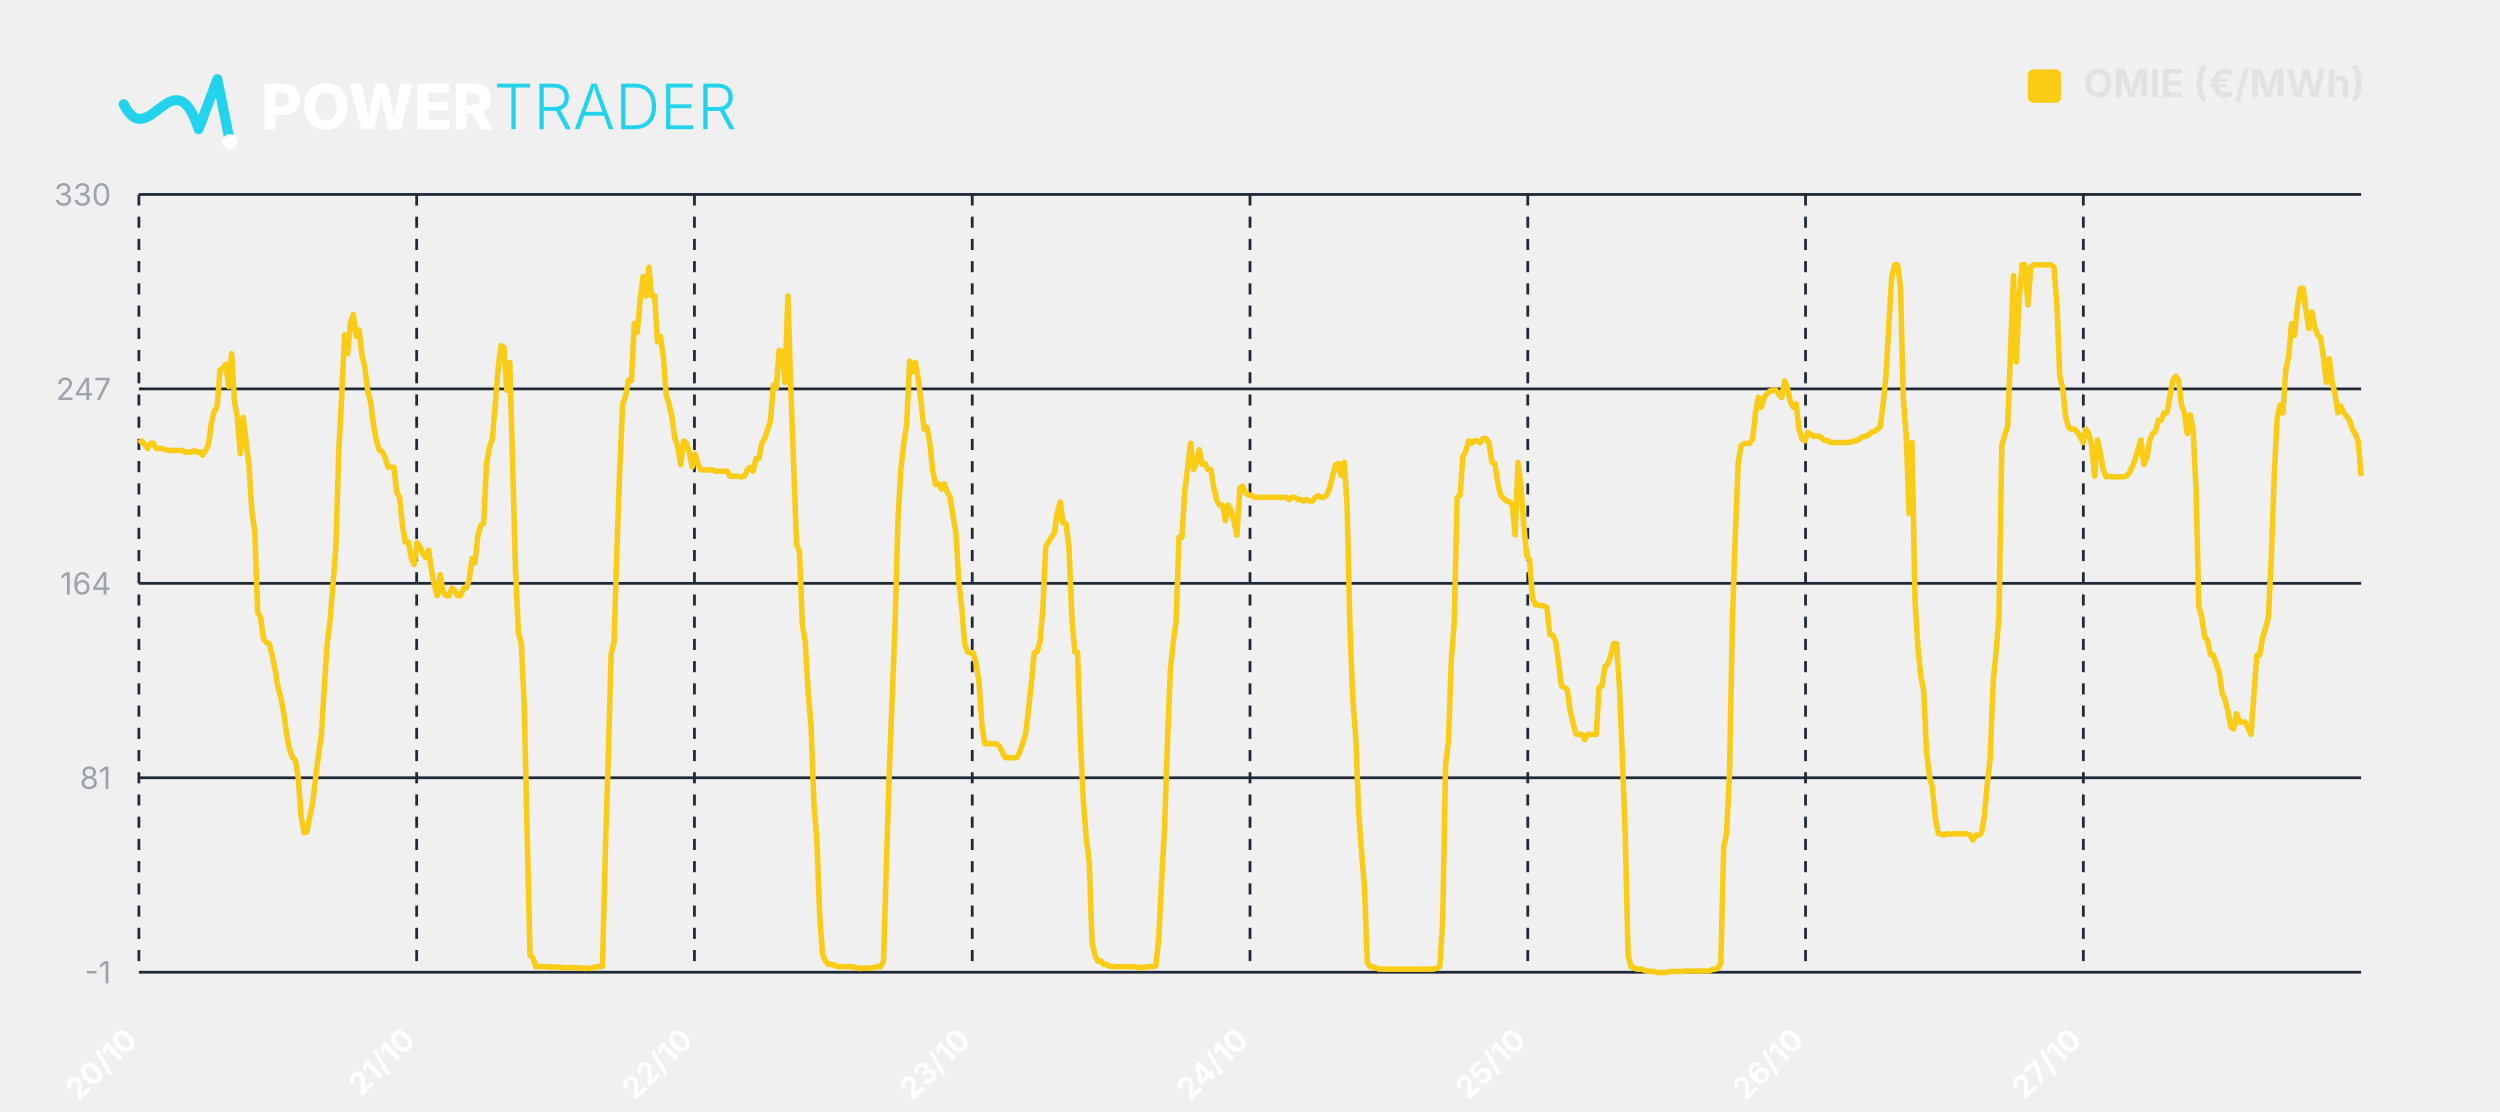
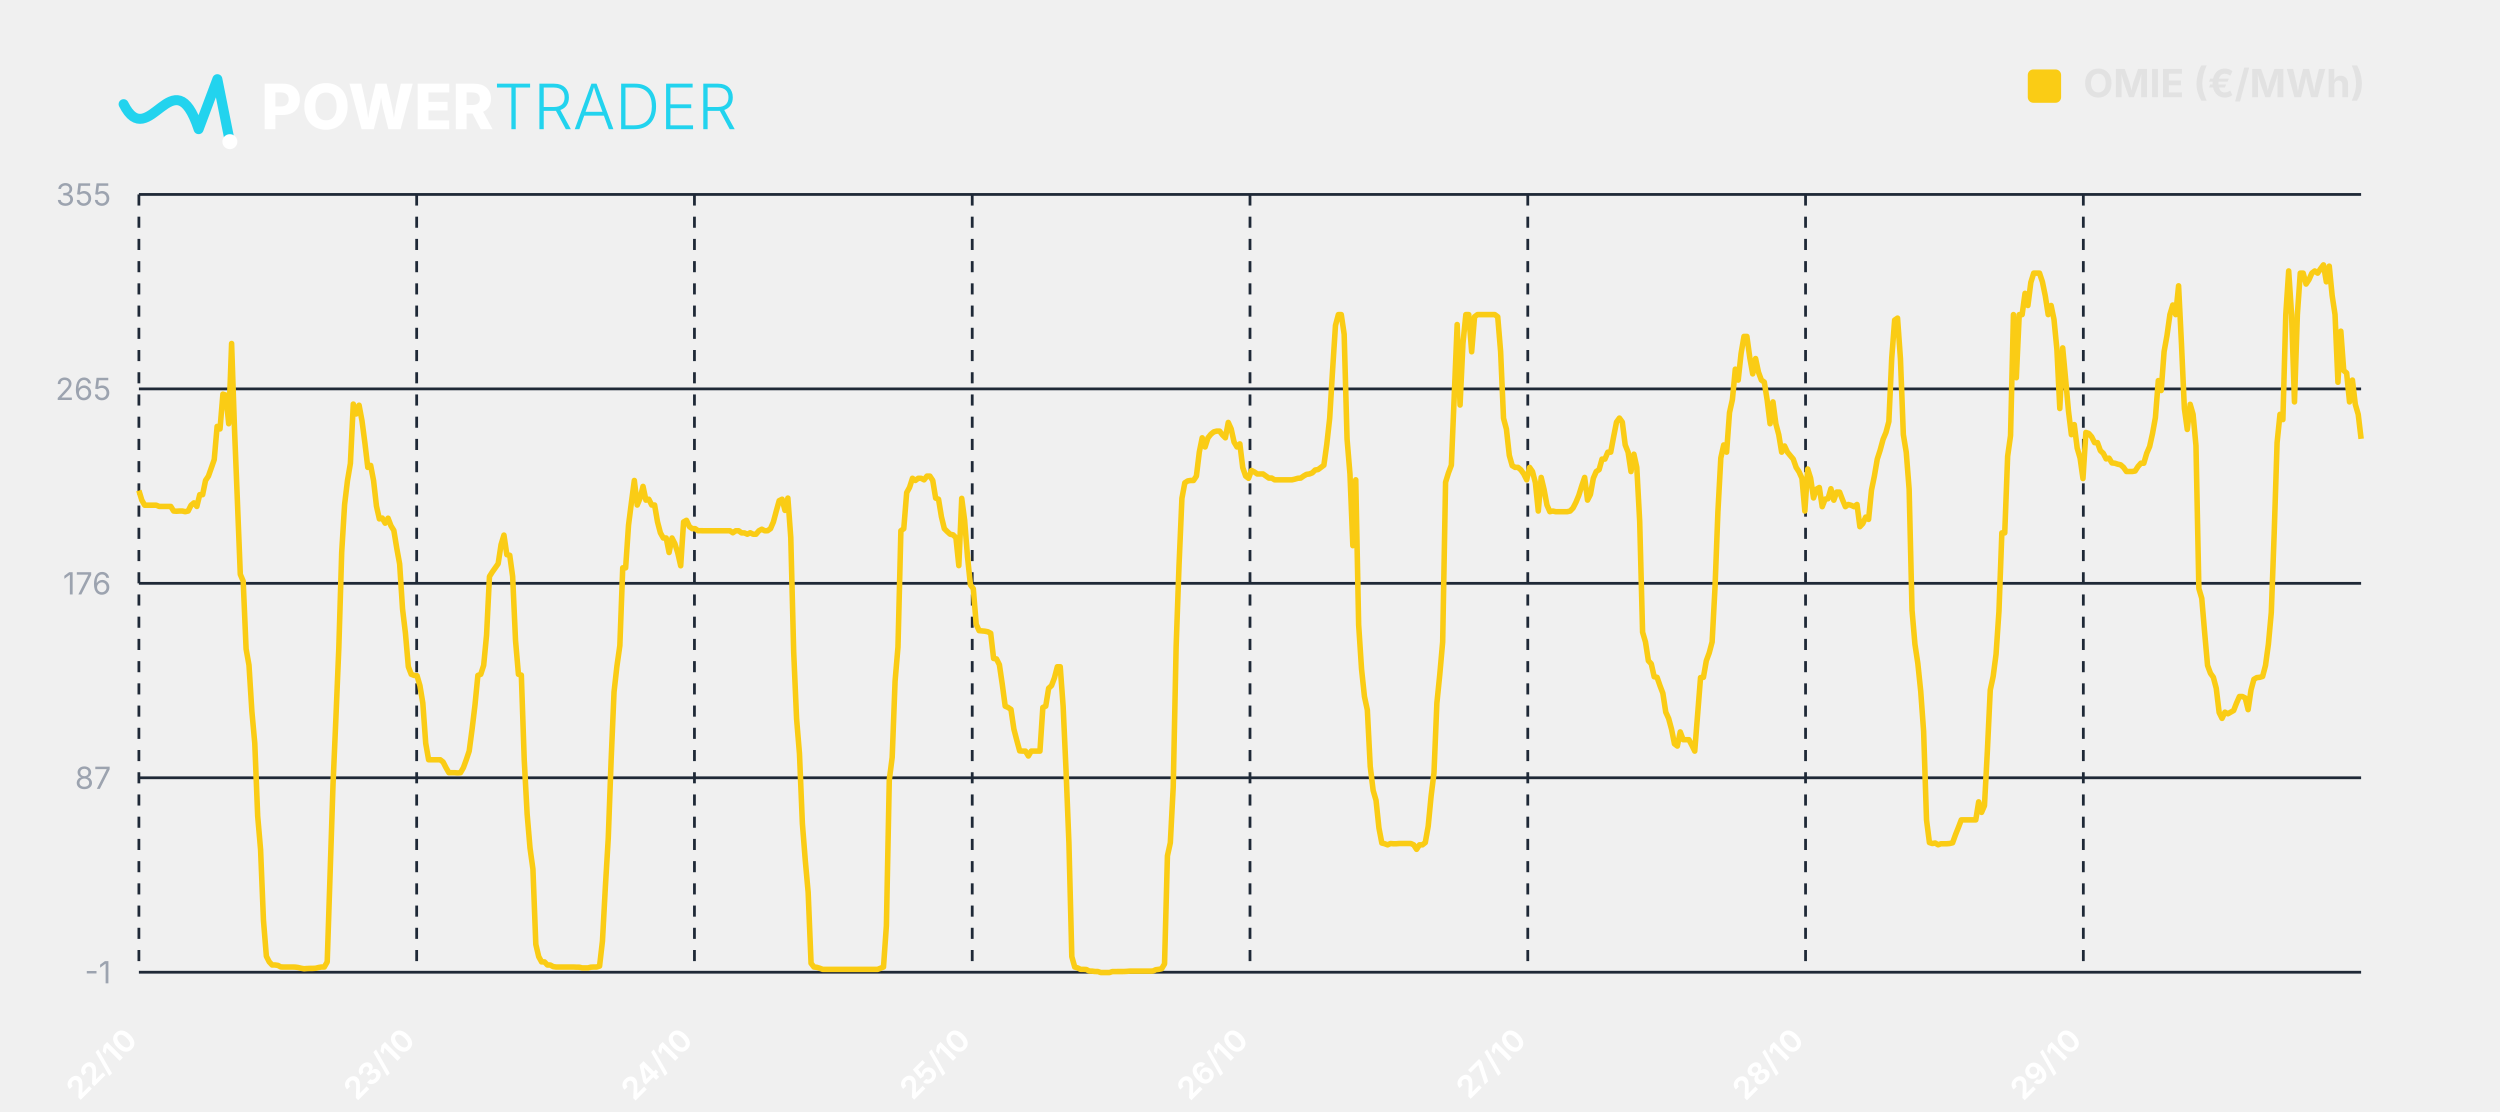
<svg xmlns="http://www.w3.org/2000/svg" viewBox="0 0 900 400" style="font-family: 'Inter', sans-serif; background: #0b0f19;">
  <g transform="translate(40, 15) scale(0.45)">
    <path d="M10 50 C30 90 50 10 70 70 L85 30 L95 80" stroke="#22d3ee" stroke-width="8" stroke-linecap="round" stroke-linejoin="round" fill="none" />
    <circle cx="95" cy="80" r="6" fill="#ffffff" />
    <text x="120" y="70" font-family="'Inter', sans-serif" font-weight="800" font-size="50" fill="#ffffff">POWER<tspan fill="#22d3ee" font-weight="300">TRADER</tspan>
    </text>
  </g>
  <rect x="730" y="25" width="12" height="12" fill="#facc15" rx="2" />
  <text x="750" y="35" font-size="14" font-weight="bold" fill="#e2e2e2">OMIE (€/MWh)</text>
  <line x1="50" y1="350.0" x2="850" y2="350.0" stroke="#1f2937" stroke-width="1" />
  <text x="40" y="354.0" text-anchor="end" font-size="11" fill="#9ca3af">-1</text>
  <line x1="50" y1="280.0" x2="850" y2="280.0" stroke="#1f2937" stroke-width="1" />
-   <text x="40" y="284.0" text-anchor="end" font-size="11" fill="#9ca3af">81</text>
+   <text x="40" y="284.0" text-anchor="end" font-size="11" fill="#9ca3af">87</text>
  <line x1="50" y1="210.0" x2="850" y2="210.0" stroke="#1f2937" stroke-width="1" />
-   <text x="40" y="214.0" text-anchor="end" font-size="11" fill="#9ca3af">164</text>
+   <text x="40" y="214.0" text-anchor="end" font-size="11" fill="#9ca3af">176</text>
  <line x1="50" y1="140.0" x2="850" y2="140.0" stroke="#1f2937" stroke-width="1" />
-   <text x="40" y="144.0" text-anchor="end" font-size="11" fill="#9ca3af">247</text>
+   <text x="40" y="144.0" text-anchor="end" font-size="11" fill="#9ca3af">265</text>
  <line x1="50" y1="70.0" x2="850" y2="70.0" stroke="#1f2937" stroke-width="1" />
-   <text x="40" y="74.0" text-anchor="end" font-size="11" fill="#9ca3af">330</text>
+   <text x="40" y="74.0" text-anchor="end" font-size="11" fill="#9ca3af">355</text>
  <line x1="50.0" y1="70" x2="50.0" y2="350" stroke="#1f2937" stroke-width="1" stroke-dasharray="4,4" />
-   <text x="50.0" y="375" text-anchor="end" transform="rotate(-45, 50.0, 375)" font-size="11" font-weight="bold" fill="#ffffff">20/10</text>
+   <text x="50.0" y="375" text-anchor="end" transform="rotate(-45, 50.0, 375)" font-size="11" font-weight="bold" fill="#ffffff">22/10</text>
  <line x1="150.0" y1="70" x2="150.0" y2="350" stroke="#1f2937" stroke-width="1" stroke-dasharray="4,4" />
-   <text x="150.0" y="375" text-anchor="end" transform="rotate(-45, 150.0, 375)" font-size="11" font-weight="bold" fill="#ffffff">21/10</text>
+   <text x="150.0" y="375" text-anchor="end" transform="rotate(-45, 150.0, 375)" font-size="11" font-weight="bold" fill="#ffffff">23/10</text>
  <line x1="250.0" y1="70" x2="250.0" y2="350" stroke="#1f2937" stroke-width="1" stroke-dasharray="4,4" />
-   <text x="250.0" y="375" text-anchor="end" transform="rotate(-45, 250.0, 375)" font-size="11" font-weight="bold" fill="#ffffff">22/10</text>
+   <text x="250.0" y="375" text-anchor="end" transform="rotate(-45, 250.0, 375)" font-size="11" font-weight="bold" fill="#ffffff">24/10</text>
  <line x1="350.0" y1="70" x2="350.0" y2="350" stroke="#1f2937" stroke-width="1" stroke-dasharray="4,4" />
-   <text x="350.0" y="375" text-anchor="end" transform="rotate(-45, 350.0, 375)" font-size="11" font-weight="bold" fill="#ffffff">23/10</text>
+   <text x="350.0" y="375" text-anchor="end" transform="rotate(-45, 350.0, 375)" font-size="11" font-weight="bold" fill="#ffffff">25/10</text>
  <line x1="450.0" y1="70" x2="450.0" y2="350" stroke="#1f2937" stroke-width="1" stroke-dasharray="4,4" />
-   <text x="450.0" y="375" text-anchor="end" transform="rotate(-45, 450.0, 375)" font-size="11" font-weight="bold" fill="#ffffff">24/10</text>
+   <text x="450.0" y="375" text-anchor="end" transform="rotate(-45, 450.0, 375)" font-size="11" font-weight="bold" fill="#ffffff">26/10</text>
  <line x1="550.0" y1="70" x2="550.0" y2="350" stroke="#1f2937" stroke-width="1" stroke-dasharray="4,4" />
-   <text x="550.0" y="375" text-anchor="end" transform="rotate(-45, 550.0, 375)" font-size="11" font-weight="bold" fill="#ffffff">25/10</text>
+   <text x="550.0" y="375" text-anchor="end" transform="rotate(-45, 550.0, 375)" font-size="11" font-weight="bold" fill="#ffffff">27/10</text>
  <line x1="650.0" y1="70" x2="650.0" y2="350" stroke="#1f2937" stroke-width="1" stroke-dasharray="4,4" />
-   <text x="650.0" y="375" text-anchor="end" transform="rotate(-45, 650.0, 375)" font-size="11" font-weight="bold" fill="#ffffff">26/10</text>
+   <text x="650.0" y="375" text-anchor="end" transform="rotate(-45, 650.0, 375)" font-size="11" font-weight="bold" fill="#ffffff">28/10</text>
  <line x1="750.0" y1="70" x2="750.0" y2="350" stroke="#1f2937" stroke-width="1" stroke-dasharray="4,4" />
-   <text x="750.0" y="375" text-anchor="end" transform="rotate(-45, 750.0, 375)" font-size="11" font-weight="bold" fill="#ffffff">27/10</text>
-   <polyline points="50.0,159.583 51.043,158.738 52.086,160.124 53.129,161.459 54.172,159.583 55.215,159.583 56.258,161.459 57.301,161.459 58.344,161.459 59.387,161.805 60.43,162.169 61.473,162.169 62.516,162.186 63.559,162.186 64.602,162.186 65.645,162.186 66.688,162.794 67.731,162.794 68.774,162.794 69.817,162.186 70.86,162.794 71.904,162.625 72.947,163.808 73.99,162.211 75.033,160.124 76.076,152.416 77.119,148.055 78.162,146.272 79.205,133.147 80.248,132.708 81.291,131.119 82.334,139.19 83.377,127.35 84.42,144.717 85.463,150.43 86.506,163.174 87.549,150.286 88.592,158.738 89.635,167.628 90.678,184.1 91.721,191.385 92.764,220.431 93.807,222.265 94.85,230.108 95.893,231.249 96.936,231.688 97.979,235.897 99.022,241.018 100.065,247.391 101.108,251.143 102.151,256.771 103.194,264.378 104.237,269.769 105.28,272.617 106.323,273.674 107.366,280.004 108.409,293.948 109.452,299.788 110.495,299.442 111.538,293.957 112.581,288.861 113.625,280.004 114.668,271.815 115.711,264.378 116.754,247.391 117.797,231.714 118.84,223.22 119.883,210.341 120.926,196.768 121.969,162.042 123.012,142.68 124.055,120.538 125.098,127.291 126.141,116.482 127.184,113.211 128.227,121.104 129.27,118.814 130.313,127.798 131.356,132.429 132.399,140.872 133.442,144.895 134.485,153.058 135.528,158.738 136.571,162.067 137.614,162.625 138.657,164.67 139.7,168.161 140.743,168.161 141.786,168.194 142.829,177.17 143.872,179.063 144.915,189.441 145.958,195.145 147.001,195.171 148.044,200.791 149.087,203.216 150.13,195.365 151.173,196.768 152.216,199.286 153.259,200.782 154.302,198.027 155.346,205.219 156.389,210.814 157.432,214.431 158.475,206.909 159.518,213.197 160.561,214.431 161.604,214.515 162.647,211.693 163.69,212.521 164.733,214.431 165.776,214.431 166.819,211.853 167.862,211.693 168.905,208.667 169.948,201.07 170.991,202.54 172.034,192.737 173.077,189.162 174.12,188.317 175.163,166.792 176.206,161.011 177.249,157.892 178.292,145.588 179.335,132.514 180.378,124.451 181.421,125.119 182.464,140.475 183.507,130.527 184.55,167.518 185.593,205.219 186.636,227.699 187.679,231.908 188.722,254.067 189.765,299.56 190.808,343.962 191.851,344.858 192.894,347.985 193.937,347.985 194.98,347.985 196.023,347.985 197.066,348.044 198.11,348.154 199.153,348.18 200.196,348.112 201.239,348.154 202.282,348.289 203.325,348.459 204.368,348.332 205.411,348.332 206.454,348.273 207.497,348.332 208.54,348.459 209.583,348.518 210.626,348.636 211.669,348.518 212.712,348.636 213.755,348.332 214.798,347.985 215.841,347.985 216.884,347.968 217.927,306.634 218.97,272.82 220.013,235.305 221.056,231.249 222.099,197.613 223.142,168.101 224.185,145.41 225.228,142.68 226.271,136.824 227.314,137.069 228.357,116.482 229.4,119.676 230.443,108.03 231.486,99.579 232.529,106.551 233.572,96.199 234.615,106.551 235.658,106.551 236.701,123.057 237.744,121.155 238.787,128.296 239.831,142.148 240.874,145.588 241.917,150.21 242.96,157.892 244.003,160.85 245.046,167.307 246.089,158.738 247.132,159.583 248.175,162.963 249.218,168.034 250.261,163.47 251.304,167.189 252.347,169.158 253.39,169.158 254.433,169.158 255.476,169.158 256.519,169.158 257.562,169.631 258.605,169.631 259.648,169.631 260.691,169.631 261.734,169.631 262.777,171.414 263.82,171.49 264.863,171.414 265.906,171.414 266.949,171.668 267.992,171.414 269.035,169.183 270.078,168.254 271.121,169.631 272.164,165.076 273.207,165.076 274.25,159.583 275.293,157.892 276.336,154.715 277.379,151.512 278.422,138.649 279.465,139.629 280.508,126.158 281.551,126.53 282.595,137.61 283.638,106.543 284.681,139.629 285.724,167.611 286.767,195.923 287.81,198.577 288.853,224.801 289.896,231.08 290.939,249.03 291.982,261.377 293.025,289.562 294.068,302.484 295.111,329.959 296.154,343.819 297.197,346.008 298.24,347.199 299.283,347.199 300.326,347.36 301.369,347.968 302.412,347.985 303.455,347.985 304.498,347.985 305.541,347.985 306.584,348.019 307.627,348.18 308.67,348.459 309.713,348.653 310.756,348.568 311.799,348.518 312.842,348.518 313.885,348.459 314.928,348.18 315.971,347.985 317.014,347.985 318.057,346.008 319.1,311.696 320.143,277.435 321.186,251.549 322.229,224.589 323.272,187.387 324.316,168.896 325.359,159.583 326.402,152.982 327.445,130.004 328.488,133.823 329.531,130.443 330.574,136.443 331.617,144.987 332.66,154.512 333.703,153.751 334.746,159.65 335.789,169.521 336.832,174.457 337.875,174.136 338.918,176.113 339.961,174.195 341.004,177.119 342.047,178.936 343.09,185.781 344.133,191.934 345.176,209.335 346.219,218.741 347.262,231.714 348.305,234.629 349.348,235.069 350.391,235.179 351.434,239.024 352.477,245.785 353.52,261.377 354.563,267.724 355.606,267.724 356.649,267.724 357.692,267.724 358.735,267.724 359.778,268.603 360.821,270.8 361.864,272.744 362.907,272.744 363.95,272.744 364.993,272.829 366.037,272.744 367.08,270.8 368.123,267.724 369.166,264.378 370.209,255.926 371.252,246.546 372.295,235.069 373.338,234.629 374.381,231.164 375.424,219.426 376.467,196.768 377.51,194.993 378.553,193.404 379.596,191.816 380.639,184.438 381.682,180.736 382.725,188.317 383.768,188.553 384.811,196.768 385.854,221.614 386.897,234.629 387.94,234.959 388.983,267.724 390.026,288.717 391.069,301.943 392.112,310.014 393.155,339.213 394.198,343.962 395.241,346.008 396.284,346.008 397.327,347.199 398.37,347.208 399.413,347.833 400.456,347.985 401.499,347.985 402.542,347.985 403.585,347.985 404.628,347.985 405.671,347.985 406.714,347.985 407.757,348.044 408.801,348.053 409.844,348.332 410.887,348.332 411.93,348.332 412.973,348.044 414.016,347.985 415.059,347.985 416.102,347.622 417.145,337.937 418.188,317.079 419.231,298.182 420.274,267.724 421.317,241.449 422.36,231.426 423.403,223.533 424.446,193.404 425.489,193.404 426.532,176.848 427.575,168.059 428.618,159.583 429.661,169.09 430.704,166.403 431.747,161.881 432.79,167.197 433.833,166.851 434.876,169.09 435.919,169.09 436.962,175.606 438.005,179.866 439.048,181.86 440.091,181.86 441.134,187.472 442.177,181.86 443.22,184.091 444.263,187.658 445.306,192.61 446.349,175.64 447.392,175.006 448.435,177.449 449.478,178.243 450.522,178.243 451.565,179.037 452.608,179.037 453.651,179.054 454.694,179.054 455.737,179.054 456.78,179.054 457.823,179.054 458.866,179.054 459.909,179.054 460.952,179.054 461.995,179.054 463.038,179.054 464.081,179.832 465.124,179.054 466.167,179.054 467.21,179.866 468.253,179.882 469.296,180.39 470.339,179.832 471.382,180.39 472.425,180.39 473.468,179.054 474.511,178.463 475.554,179.054 476.597,179.037 477.64,178.243 478.683,175.64 479.726,171.414 480.769,167.409 481.812,166.851 482.855,171.169 483.898,166.403 484.941,181.725 485.984,225.925 487.027,251.836 488.07,265.383 489.113,292.376 490.156,306.634 491.199,319.099 492.243,346.54 493.286,347.985 494.329,348.112 495.372,348.459 496.415,348.89 497.458,348.89 498.501,348.89 499.544,348.89 500.587,348.89 501.63,348.89 502.673,348.89 503.716,348.89 504.759,348.89 505.802,348.89 506.845,348.89 507.888,348.89 508.931,348.898 509.974,348.898 511.017,348.898 512.06,348.898 513.103,348.89 514.146,348.89 515.189,348.89 516.232,348.89 517.275,348.433 518.318,347.985 519.361,331.987 520.404,275.542 521.447,266.803 522.49,237.283 523.533,224.065 524.576,179.054 525.619,178.243 526.662,164.298 527.705,162.245 528.748,158.738 529.791,159.583 530.834,158.738 531.877,158.738 532.92,159.338 533.963,157.892 535.007,157.892 536.05,159.583 537.093,166.403 538.136,166.851 539.179,173.654 540.222,178.243 541.265,179.358 542.308,180.39 543.351,180.626 544.394,181.725 545.437,192.551 546.48,166.513 547.523,174.972 548.566,189.162 549.609,199.979 550.652,201.501 551.695,215.293 552.738,217.727 553.781,217.837 554.824,217.947 555.867,218.166 556.91,218.741 557.953,228.502 558.996,228.688 560.039,230.911 561.082,238.525 562.125,246.968 563.168,247.475 564.211,248.236 565.254,255.842 566.297,260.152 567.34,264.293 568.383,264.378 569.426,264.378 570.469,266.271 571.512,264.378 572.555,264.378 573.598,264.378 574.641,264.378 575.684,247.475 576.728,246.968 577.771,240.047 578.814,239.024 579.857,236.024 580.9,231.714 581.943,231.714 582.986,246.968 584.029,271.815 585.072,299.974 586.115,343.962 587.158,347.985 588.201,348.332 589.244,348.89 590.287,348.89 591.33,348.949 592.373,349.54 593.416,349.574 594.459,349.726 595.502,349.735 596.545,350.123 597.588,350.123 598.631,350.123 599.674,350.123 600.717,349.743 601.76,349.743 602.803,349.735 603.846,349.735 604.889,349.726 605.932,349.667 606.975,349.574 608.018,349.574 609.061,349.574 610.104,349.574 611.147,349.574 612.19,349.574 613.233,349.574 614.276,349.574 615.319,349.54 616.362,349.025 617.405,348.89 618.449,348.644 619.492,346.785 620.535,304.935 621.578,299.881 622.621,278.33 623.664,224.065 624.707,192.542 625.75,166.513 626.793,160.495 627.836,159.76 628.879,159.583 629.922,159.583 630.965,157.892 632.008,148.596 633.051,143.061 634.094,146.602 635.137,143.061 636.18,141.666 637.223,140.762 638.266,140.466 639.309,140.466 640.352,141.945 641.395,143.061 642.438,137.111 643.481,139.613 644.524,144.709 645.567,146.602 646.61,145.41 647.653,154.63 648.696,157.892 649.739,158.738 650.782,155.704 651.825,156.27 652.868,157.064 653.911,157.064 654.954,157.064 655.997,157.859 657.04,158.653 658.083,158.653 659.126,159.329 660.169,159.329 661.213,159.329 662.256,159.329 663.299,159.329 664.342,159.329 665.385,159.329 666.428,159.067 667.471,158.738 668.514,158.653 669.557,157.859 670.6,157.216 671.643,157.064 672.686,156.625 673.729,155.526 674.772,155.357 675.815,154.512 676.858,153.667 677.901,145.579 678.944,135.497 679.987,116.963 681.03,99.562 682.073,95.354 683.116,95.354 684.159,102.96 685.202,143.525 686.245,157.064 687.288,184.818 688.331,159.329 689.374,215.504 690.417,232.601 691.46,243.241 692.503,248.447 693.546,270.336 694.589,279.581 695.632,283.435 696.675,294.126 697.718,299.974 698.761,300.253 699.804,300.675 700.847,300.16 701.89,300.253 702.934,300.253 703.977,300.16 705.02,300.16 706.063,300.16 707.106,300.16 708.149,300.16 709.192,300.675 710.235,302.408 711.278,300.675 712.321,300.675 713.364,299.788 714.407,293.492 715.45,281.905 716.493,272.829 717.536,245.785 718.579,234.739 719.622,222.122 720.665,160.267 721.708,156.633 722.751,153.667 723.794,126.623 724.837,99.199 725.88,130.367 726.923,106.543 727.966,95.354 729.009,95.354 730.052,109.746 731.095,96.199 732.138,95.354 733.181,95.354 734.224,95.354 735.267,95.354 736.31,95.354 737.353,95.354 738.396,95.354 739.439,96.199 740.482,109.687 741.525,135.497 742.568,139.672 743.611,149.864 744.654,153.836 745.698,154.512 746.741,154.512 747.784,155.475 748.827,157.064 749.87,159.329 750.913,154.512 751.956,156.126 752.999,160.428 754.042,171.414 755.085,158.408 756.128,163.098 757.171,169.116 758.214,171.668 759.257,171.414 760.3,171.668 761.343,171.668 762.386,171.668 763.429,171.668 764.472,171.668 765.515,171.414 766.558,170.24 767.601,168.034 768.644,165.304 769.687,161.695 770.73,158.408 771.773,167.189 772.816,164.983 773.859,158.721 774.902,156.126 775.945,155.374 776.988,151.301 778.031,151.301 779.074,148.63 780.117,148.613 781.16,142.68 782.203,136.967 783.246,135.421 784.289,136.967 785.332,145.824 786.375,148.63 787.419,156.126 788.462,149.407 789.505,154.512 790.548,175.446 791.591,218.319 792.634,222.122 793.677,229.39 794.72,230.573 795.763,235.584 796.806,235.804 797.849,239.024 798.892,241.982 799.935,249.292 800.978,251.768 802.021,255.926 803.064,261.563 804.107,262.425 805.15,256.949 806.193,259.958 807.236,259.958 808.279,259.958 809.322,262.087 810.365,264.378 811.408,250.154 812.451,235.914 813.494,235.804 814.537,229.39 815.58,226.347 816.623,222.122 817.666,200.994 818.709,171.668 819.752,150.878 820.795,145.824 821.838,148.613 822.881,133.308 823.924,128.263 824.967,116.482 826.01,120.716 827.053,110.38 828.096,103.805 829.14,103.805 830.183,112.019 831.226,118.307 832.269,112.366 833.312,117.656 834.355,120.707 835.398,121.485 836.441,128.44 837.484,137.61 838.527,129.158 839.57,137.61 840.613,141.835 841.656,148.613 842.699,146.221 843.742,148.613 844.785,149.965 845.828,151.301 846.871,154.512 847.914,156.236 848.957,158.721 850.0,171.414" fill="none" stroke="#facc15" stroke-width="2" stroke-linejoin="round" />
+   <text x="750.0" y="375" text-anchor="end" transform="rotate(-45, 750.0, 375)" font-size="11" font-weight="bold" fill="#ffffff">29/10</text>
+   <polyline points="50.0,176.586 51.043,180.043 52.086,181.874 53.129,181.874 54.172,181.874 55.215,181.874 56.258,181.874 57.301,182.314 58.344,182.314 59.387,182.314 60.43,182.314 61.473,182.314 62.516,183.971 63.559,184.042 64.602,183.971 65.645,183.971 66.688,184.207 67.731,183.971 68.774,181.897 69.817,181.033 70.86,182.314 71.904,178.079 72.947,178.079 73.99,172.972 75.033,171.4 76.076,168.446 77.119,165.468 78.162,153.51 79.205,154.421 80.248,141.897 81.291,142.243 82.334,152.544 83.377,123.661 84.42,154.421 85.463,180.436 86.506,206.757 87.549,209.224 88.592,233.604 89.635,239.442 90.678,256.13 91.721,267.609 92.764,293.812 93.807,305.825 94.85,331.368 95.893,344.253 96.936,346.288 97.979,347.396 99.022,347.396 100.065,347.545 101.108,348.111 102.151,348.127 103.194,348.127 104.237,348.127 105.28,348.127 106.323,348.158 107.366,348.308 108.409,348.567 109.452,348.748 110.495,348.669 111.538,348.622 112.581,348.622 113.625,348.567 114.668,348.308 115.711,348.127 116.754,348.127 117.797,346.288 118.84,314.389 119.883,282.537 120.926,258.471 121.969,233.407 123.012,198.821 124.055,181.63 125.098,172.972 126.141,166.835 127.184,145.472 128.227,149.024 129.27,145.881 130.313,151.459 131.356,159.403 132.399,168.258 133.442,167.55 134.485,173.035 135.528,182.212 136.571,186.8 137.614,186.501 138.657,188.34 139.7,186.556 140.743,189.275 141.786,190.964 142.829,197.328 143.872,203.048 144.915,219.226 145.958,227.97 147.001,240.031 148.044,242.742 149.087,243.15 150.13,243.252 151.173,246.827 152.216,253.113 153.259,267.609 154.302,273.509 155.346,273.509 156.389,273.509 157.432,273.509 158.475,273.509 159.518,274.326 160.561,276.369 161.604,278.176 162.647,278.176 163.69,278.176 164.733,278.255 165.776,278.176 166.819,276.369 167.862,273.509 168.905,270.398 169.948,262.541 170.991,253.82 172.034,243.15 173.077,242.742 174.12,239.52 175.163,228.607 176.206,207.542 177.249,205.892 178.292,204.415 179.335,202.938 180.378,196.079 181.421,192.638 182.464,199.685 183.507,199.905 184.55,207.542 185.593,230.642 186.636,242.742 187.679,243.048 188.722,273.509 189.765,293.026 190.808,305.322 191.851,312.826 192.894,339.971 193.937,344.387 194.98,346.288 196.023,346.288 197.066,347.396 198.11,347.404 199.153,347.985 200.196,348.127 201.239,348.127 202.282,348.127 203.325,348.127 204.368,348.127 205.411,348.127 206.454,348.127 207.497,348.182 208.54,348.19 209.583,348.449 210.626,348.449 211.669,348.449 212.712,348.182 213.755,348.127 214.798,348.127 215.841,347.789 216.884,338.785 217.927,319.394 218.97,301.826 220.013,273.509 221.056,249.082 222.099,239.764 223.142,232.425 224.185,204.415 225.228,204.415 226.271,189.023 227.314,180.852 228.357,172.972 229.4,181.811 230.443,179.312 231.486,175.109 232.529,180.051 233.572,179.729 234.615,181.811 235.658,181.811 236.701,187.869 237.744,191.828 238.787,193.683 239.831,193.683 240.874,198.9 241.917,193.683 242.96,195.757 244.003,199.073 245.046,203.677 246.089,187.9 247.132,187.311 248.175,189.581 249.218,190.32 250.261,190.32 251.304,191.058 252.347,191.058 253.39,191.074 254.433,191.074 255.476,191.074 256.519,191.074 257.562,191.074 258.605,191.074 259.648,191.074 260.691,191.074 261.734,191.074 262.777,191.074 263.82,191.797 264.863,191.074 265.906,191.074 266.949,191.828 267.992,191.844 269.035,192.316 270.078,191.797 271.121,192.316 272.164,192.316 273.207,191.074 274.25,190.524 275.293,191.074 276.336,191.058 277.379,190.32 278.422,187.9 279.465,183.971 280.508,180.247 281.551,179.729 282.595,183.744 283.638,179.312 284.681,193.557 285.724,234.649 286.767,258.738 287.81,271.333 288.853,296.428 289.896,309.683 290.939,321.272 291.982,346.783 293.025,348.127 294.068,348.245 295.111,348.567 296.154,348.968 297.197,348.968 298.24,348.968 299.283,348.968 300.326,348.968 301.369,348.968 302.412,348.968 303.455,348.968 304.498,348.968 305.541,348.968 306.584,348.968 307.627,348.968 308.67,348.975 309.713,348.975 310.756,348.975 311.799,348.975 312.842,348.968 313.885,348.968 314.928,348.968 315.971,348.968 317.014,348.543 318.057,348.127 319.1,333.254 320.143,280.777 321.186,272.653 322.229,245.209 323.272,232.92 324.316,191.074 325.359,190.32 326.402,177.356 327.445,175.447 328.488,172.186 329.531,172.972 330.574,172.186 331.617,172.186 332.66,172.744 333.703,171.4 334.746,171.4 335.789,172.972 336.832,179.312 337.875,179.729 338.918,186.054 339.961,190.32 341.004,191.357 342.047,192.316 343.09,192.536 344.133,193.557 345.176,203.622 346.219,179.414 347.262,187.279 348.305,200.471 349.348,210.528 350.391,211.942 351.434,224.765 352.477,227.028 353.52,227.13 354.563,227.232 355.606,227.436 356.649,227.97 357.692,237.045 358.735,237.218 359.778,239.284 360.821,246.364 361.864,254.213 362.907,254.684 363.95,255.391 364.993,262.462 366.037,266.47 367.08,270.319 368.123,270.398 369.166,270.398 370.209,272.158 371.252,270.398 372.295,270.398 373.338,270.398 374.381,270.398 375.424,254.684 376.467,254.213 377.51,247.778 378.553,246.827 379.596,244.038 380.639,240.031 381.682,240.031 382.725,254.213 383.768,277.312 384.811,303.492 385.854,344.387 386.897,348.127 387.94,348.449 388.983,348.968 390.026,348.968 391.069,349.023 392.112,349.573 393.155,349.604 394.198,349.745 395.241,349.753 396.284,350.115 397.327,350.115 398.37,350.115 399.413,350.115 400.456,349.761 401.499,349.761 402.542,349.753 403.585,349.753 404.628,349.745 405.671,349.69 406.714,349.604 407.757,349.604 408.801,349.604 409.844,349.604 410.887,349.604 411.93,349.604 412.973,349.604 414.016,349.604 415.059,349.573 416.102,349.093 417.145,348.968 418.188,348.74 419.231,347.011 420.274,308.104 421.317,303.405 422.36,283.37 423.403,232.92 424.446,203.614 425.489,179.414 426.532,173.82 427.575,173.137 428.618,172.972 429.661,172.972 430.704,171.4 431.747,162.758 432.79,157.611 433.833,160.903 434.876,157.611 435.919,156.315 436.962,155.474 438.005,155.199 439.048,155.199 440.091,156.574 441.134,157.611 442.177,152.08 443.22,154.406 444.263,159.143 445.306,160.903 446.349,159.796 447.392,168.368 448.435,171.4 449.478,172.186 450.522,169.365 451.565,169.892 452.608,170.63 453.651,170.63 454.694,170.63 455.737,171.369 456.78,172.107 457.823,172.107 458.866,172.736 459.909,172.736 460.952,172.736 461.995,172.736 463.038,172.736 464.081,172.736 465.124,172.736 466.167,172.492 467.21,172.186 468.253,172.107 469.296,171.369 470.339,170.772 471.382,170.63 472.425,170.222 473.468,169.2 474.511,169.043 475.554,168.258 476.597,167.472 477.64,159.953 478.683,150.579 479.726,133.349 480.769,117.172 481.812,113.259 482.855,113.259 483.898,120.33 484.941,158.044 485.984,170.63 487.027,196.433 488.07,172.736 489.113,224.961 490.156,240.856 491.199,250.748 492.243,255.588 493.286,275.937 494.329,284.533 495.372,288.115 496.415,298.055 497.458,303.492 498.501,303.751 499.544,304.144 500.587,303.664 501.63,303.751 502.673,303.751 503.716,303.664 504.759,303.664 505.802,303.664 506.845,303.664 507.888,303.664 508.931,304.144 509.974,305.754 511.017,304.144 512.06,304.144 513.103,303.319 514.146,297.465 515.189,286.693 516.232,278.255 517.275,253.113 518.318,242.844 519.361,231.113 520.404,173.608 521.447,170.23 522.49,167.472 523.533,142.33 524.576,116.834 525.619,145.81 526.662,123.661 527.705,113.259 528.748,113.259 529.791,126.639 530.834,114.045 531.877,113.259 532.92,113.259 533.963,113.259 535.007,113.259 536.05,113.259 537.093,113.259 538.136,113.259 539.179,114.045 540.222,126.584 541.265,150.579 542.308,154.461 543.351,163.936 544.394,167.629 545.437,168.258 546.48,168.258 547.523,169.153 548.566,170.63 549.609,172.736 550.652,168.258 551.695,169.758 552.738,173.757 553.781,183.971 554.824,171.88 555.867,176.24 556.91,181.834 557.953,184.207 558.996,183.971 560.039,184.207 561.082,184.207 562.125,184.207 563.168,184.207 564.211,184.207 565.254,183.971 566.297,182.879 567.34,180.829 568.383,178.291 569.426,174.936 570.469,171.88 571.512,180.043 572.555,177.992 573.598,172.17 574.641,169.758 575.684,169.059 576.728,165.272 577.771,165.272 578.814,162.789 579.857,162.773 580.9,157.258 581.943,151.947 582.986,150.509 584.029,151.947 585.072,160.181 586.115,162.789 587.158,169.758 588.201,163.512 589.244,168.258 590.287,187.719 591.33,227.578 592.373,231.113 593.416,237.87 594.459,238.97 595.502,243.629 596.545,243.834 597.588,246.827 598.631,249.577 599.674,256.373 600.717,258.675 601.76,262.541 602.803,267.782 603.846,268.583 604.889,263.492 605.932,266.289 606.975,266.289 608.018,266.289 609.061,268.269 610.104,270.398 611.147,257.175 612.19,243.936 613.233,243.834 614.276,237.87 615.319,235.042 616.362,231.113 617.405,211.471 618.449,184.207 619.492,164.879 620.535,160.181 621.578,162.773 622.621,148.544 623.664,143.854 624.707,132.901 625.75,136.838 626.793,127.229 627.836,121.116 628.879,121.116 629.922,128.753 630.965,134.598 632.008,129.075 633.051,133.993 634.094,136.83 635.137,137.553 636.18,144.019 637.223,152.544 638.266,144.687 639.309,152.544 640.352,156.472 641.395,162.773 642.438,160.55 643.481,162.773 644.524,164.031 645.567,165.272 646.61,168.258 647.653,169.86 648.696,172.17 649.739,183.971 650.782,168.847 651.825,172.178 652.868,179.257 653.911,176.115 654.954,175.502 655.997,182.4 657.04,179.682 658.083,179.54 659.126,175.942 660.169,180.067 661.213,177.144 662.256,177.167 663.299,179.878 664.342,182.4 665.385,181.614 666.428,181.905 667.471,182.4 668.514,181.614 669.557,189.605 670.6,188.489 671.643,186.164 672.686,186.981 673.729,176.484 674.772,171.4 675.815,165.272 676.858,162.035 677.901,158.185 678.944,155.686 679.987,151.758 681.03,128.792 682.073,115.239 683.116,114.524 684.159,129.122 685.202,156.472 686.245,162.789 687.288,176.115 688.331,219.721 689.374,231.899 690.417,238.813 691.46,248.87 692.503,263.327 693.546,295.155 694.589,303.319 695.632,303.664 696.675,303.492 697.718,304.12 698.761,303.751 699.804,303.751 700.847,303.751 701.89,303.664 702.934,303.405 703.977,300.506 705.02,297.897 706.063,295.155 707.106,295.155 708.149,295.155 709.192,295.155 710.235,295.155 711.278,295.155 712.321,288.665 713.364,292.452 714.407,290.04 715.45,270.398 716.493,248.399 717.536,243.527 718.579,235.513 719.622,220.113 720.665,191.836 721.708,191.828 722.751,164.251 723.794,156.826 724.837,113.259 725.88,135.981 726.923,113.259 727.966,113.259 729.009,105.606 730.052,109.975 731.095,101.686 732.138,98.331 733.181,98.331 734.224,98.331 735.267,101.458 736.31,106.565 737.353,113.259 738.396,109.975 739.439,115.003 740.482,125.751 741.525,147.059 742.568,125.241 743.611,136.413 744.654,147.979 745.698,156.472 746.741,152.866 747.784,161.296 748.827,164.879 749.87,172.28 750.913,155.686 751.956,156.056 752.999,157.258 754.042,159.348 755.085,159.348 756.128,162.223 757.171,163.19 758.214,165.201 759.257,164.942 760.3,166.647 761.343,166.757 762.386,167.103 763.429,167.33 764.472,168.258 765.515,169.743 766.558,169.743 767.601,169.743 768.644,169.562 769.687,167.935 770.73,166.757 771.773,166.757 772.816,163.19 773.859,160.77 774.902,156.103 775.945,150.344 776.988,137.018 778.031,140.577 779.074,126.576 780.117,120.786 781.16,113.259 782.203,109.802 783.246,113.259 784.289,102.896 785.332,123.85 786.375,147.059 787.419,154.602 788.462,145.559 789.505,149.165 790.548,160.401 791.591,211.864 792.634,215.399 793.677,227.798 794.72,239.559 795.763,242.372 796.806,243.834 797.849,247.778 798.892,256.507 799.935,258.613 800.978,256.373 802.021,256.963 803.064,256.373 804.107,255.784 805.15,253.113 806.193,250.74 807.236,250.74 808.279,251.266 809.322,255.47 810.365,248.399 811.408,244.549 812.451,243.936 813.494,243.834 814.537,243.527 815.58,239.559 816.623,231.899 817.666,220.506 818.709,191.986 819.752,159.348 820.795,149.165 821.838,151.051 822.881,113.259 823.924,97.545 824.967,113.259 826.01,144.687 827.053,113.259 828.096,98.331 829.14,98.331 830.183,102.259 831.226,100.68 832.269,98.331 833.312,97.545 834.355,98.331 835.398,96.759 836.441,95.361 837.484,101.458 838.527,95.816 839.57,106.368 840.613,113.259 841.656,137.615 842.699,119.23 843.742,133.404 844.785,134.284 845.828,144.687 846.871,136.83 847.914,145.582 848.957,149.165 850.0,157.981" fill="none" stroke="#facc15" stroke-width="2" stroke-linejoin="round" />
</svg>
